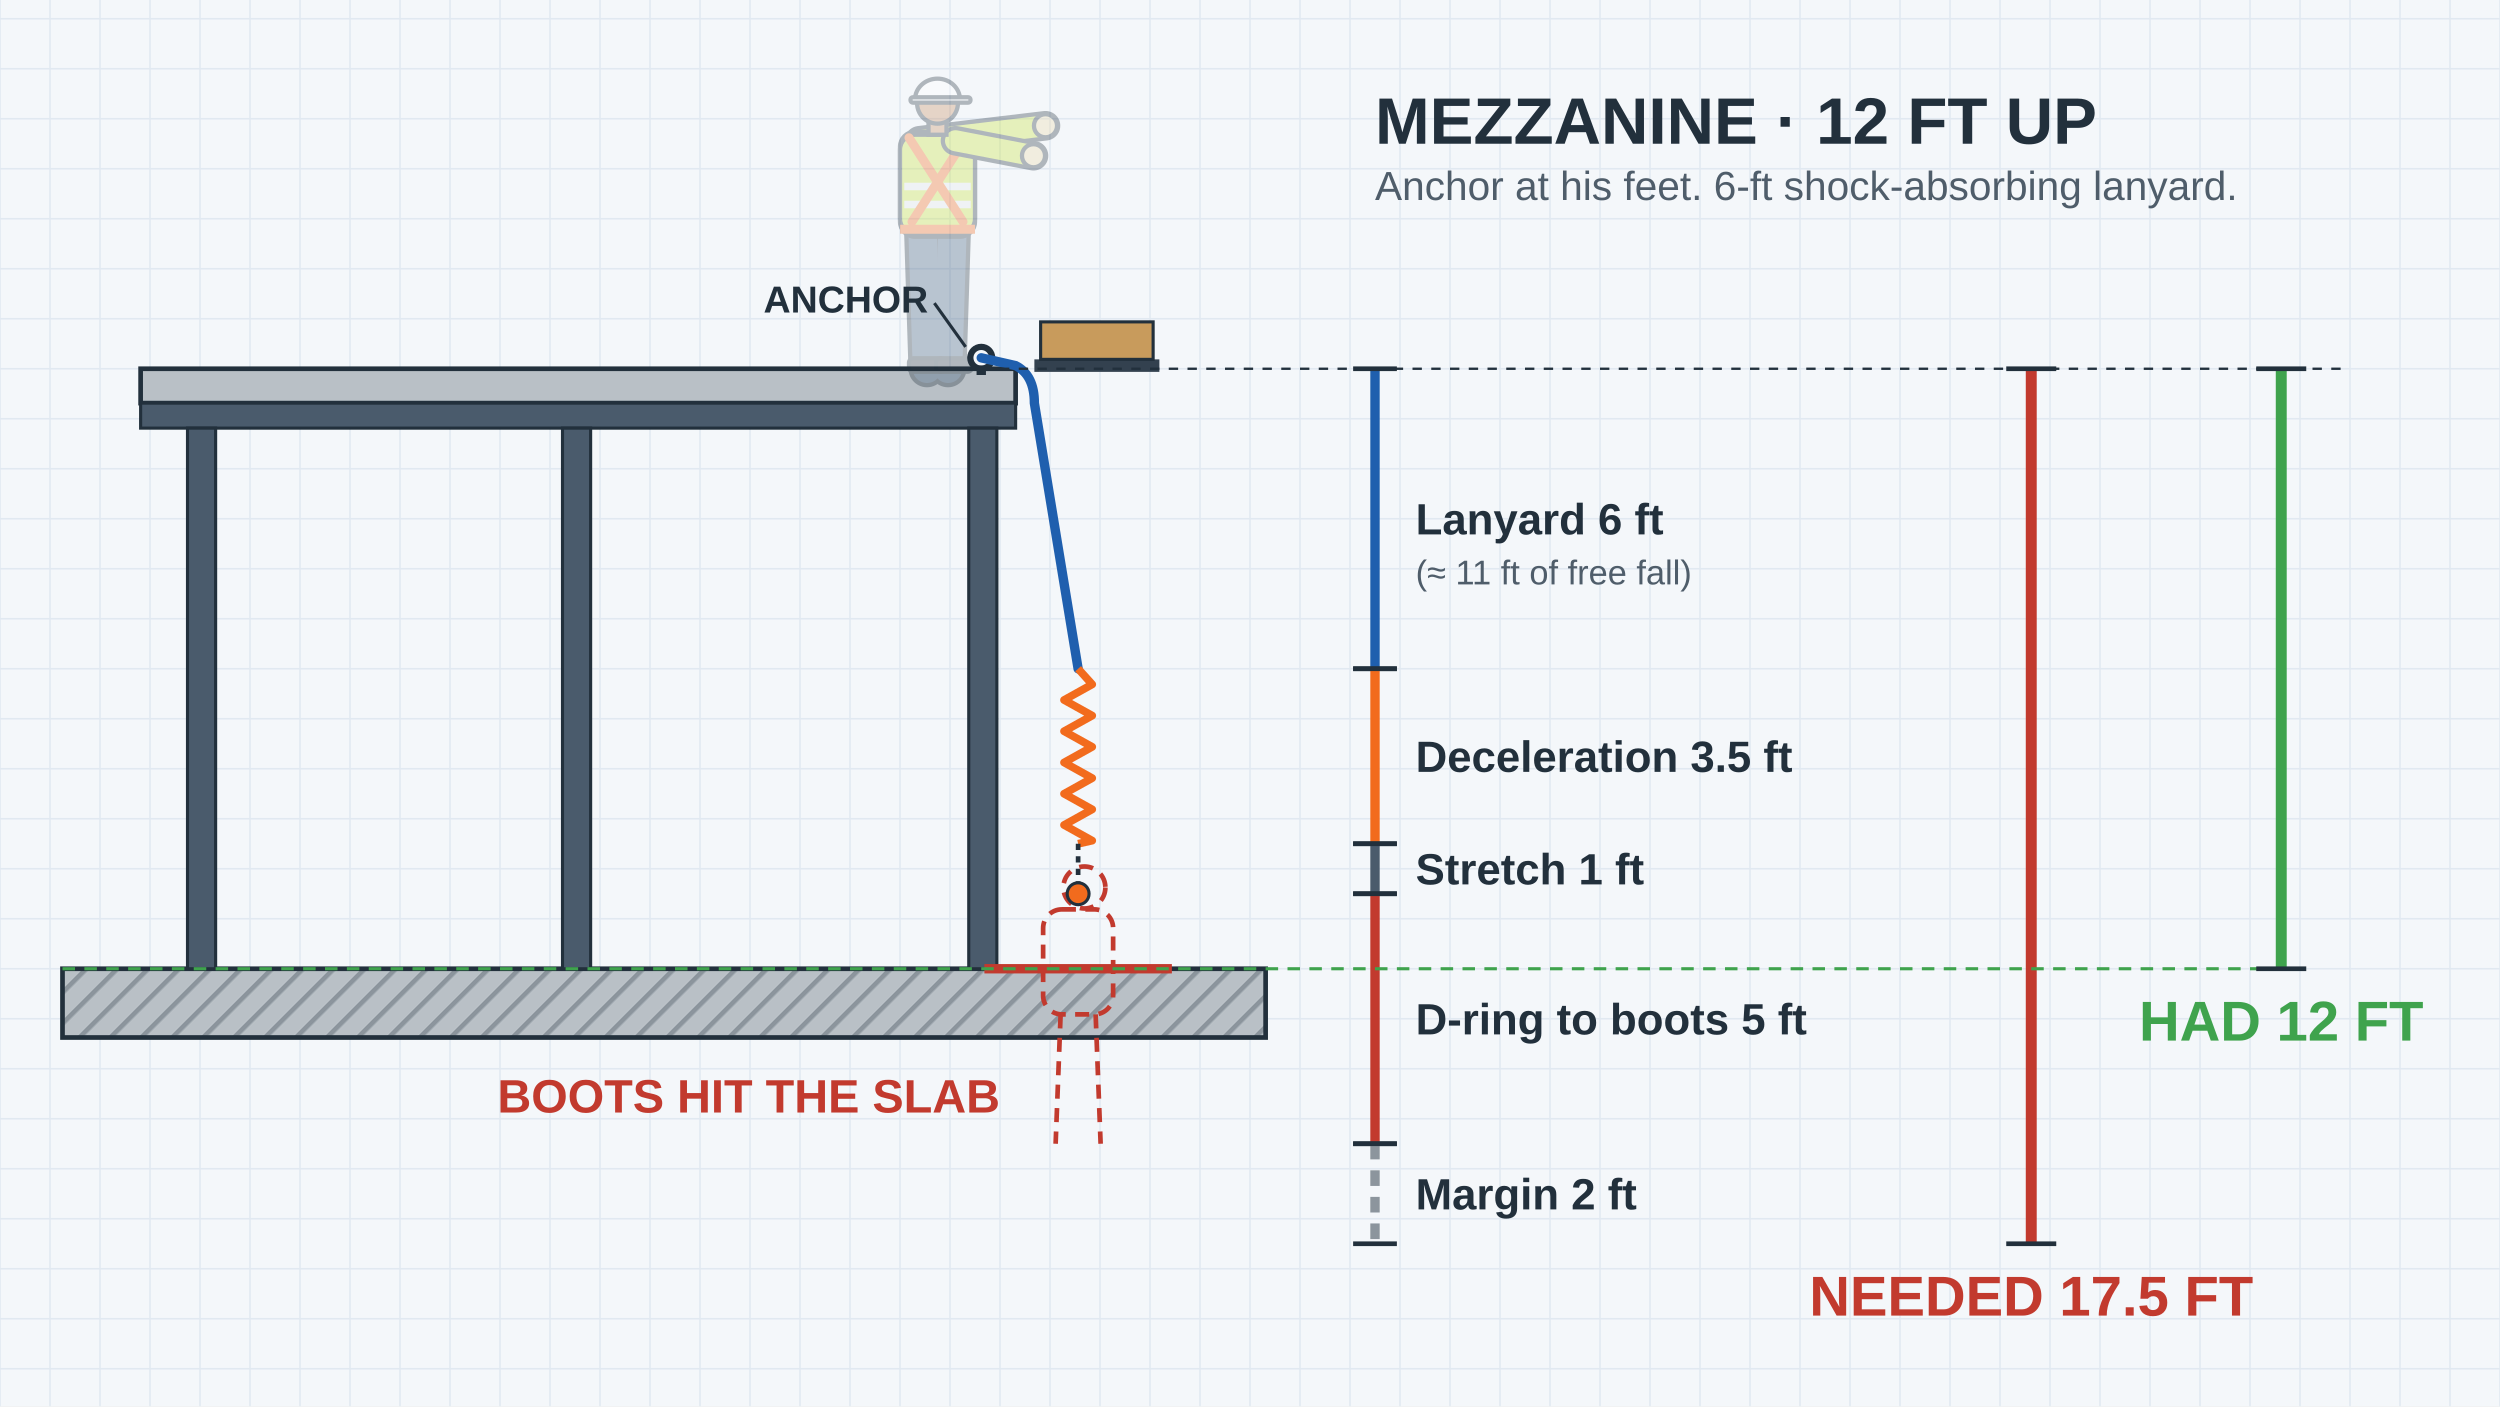
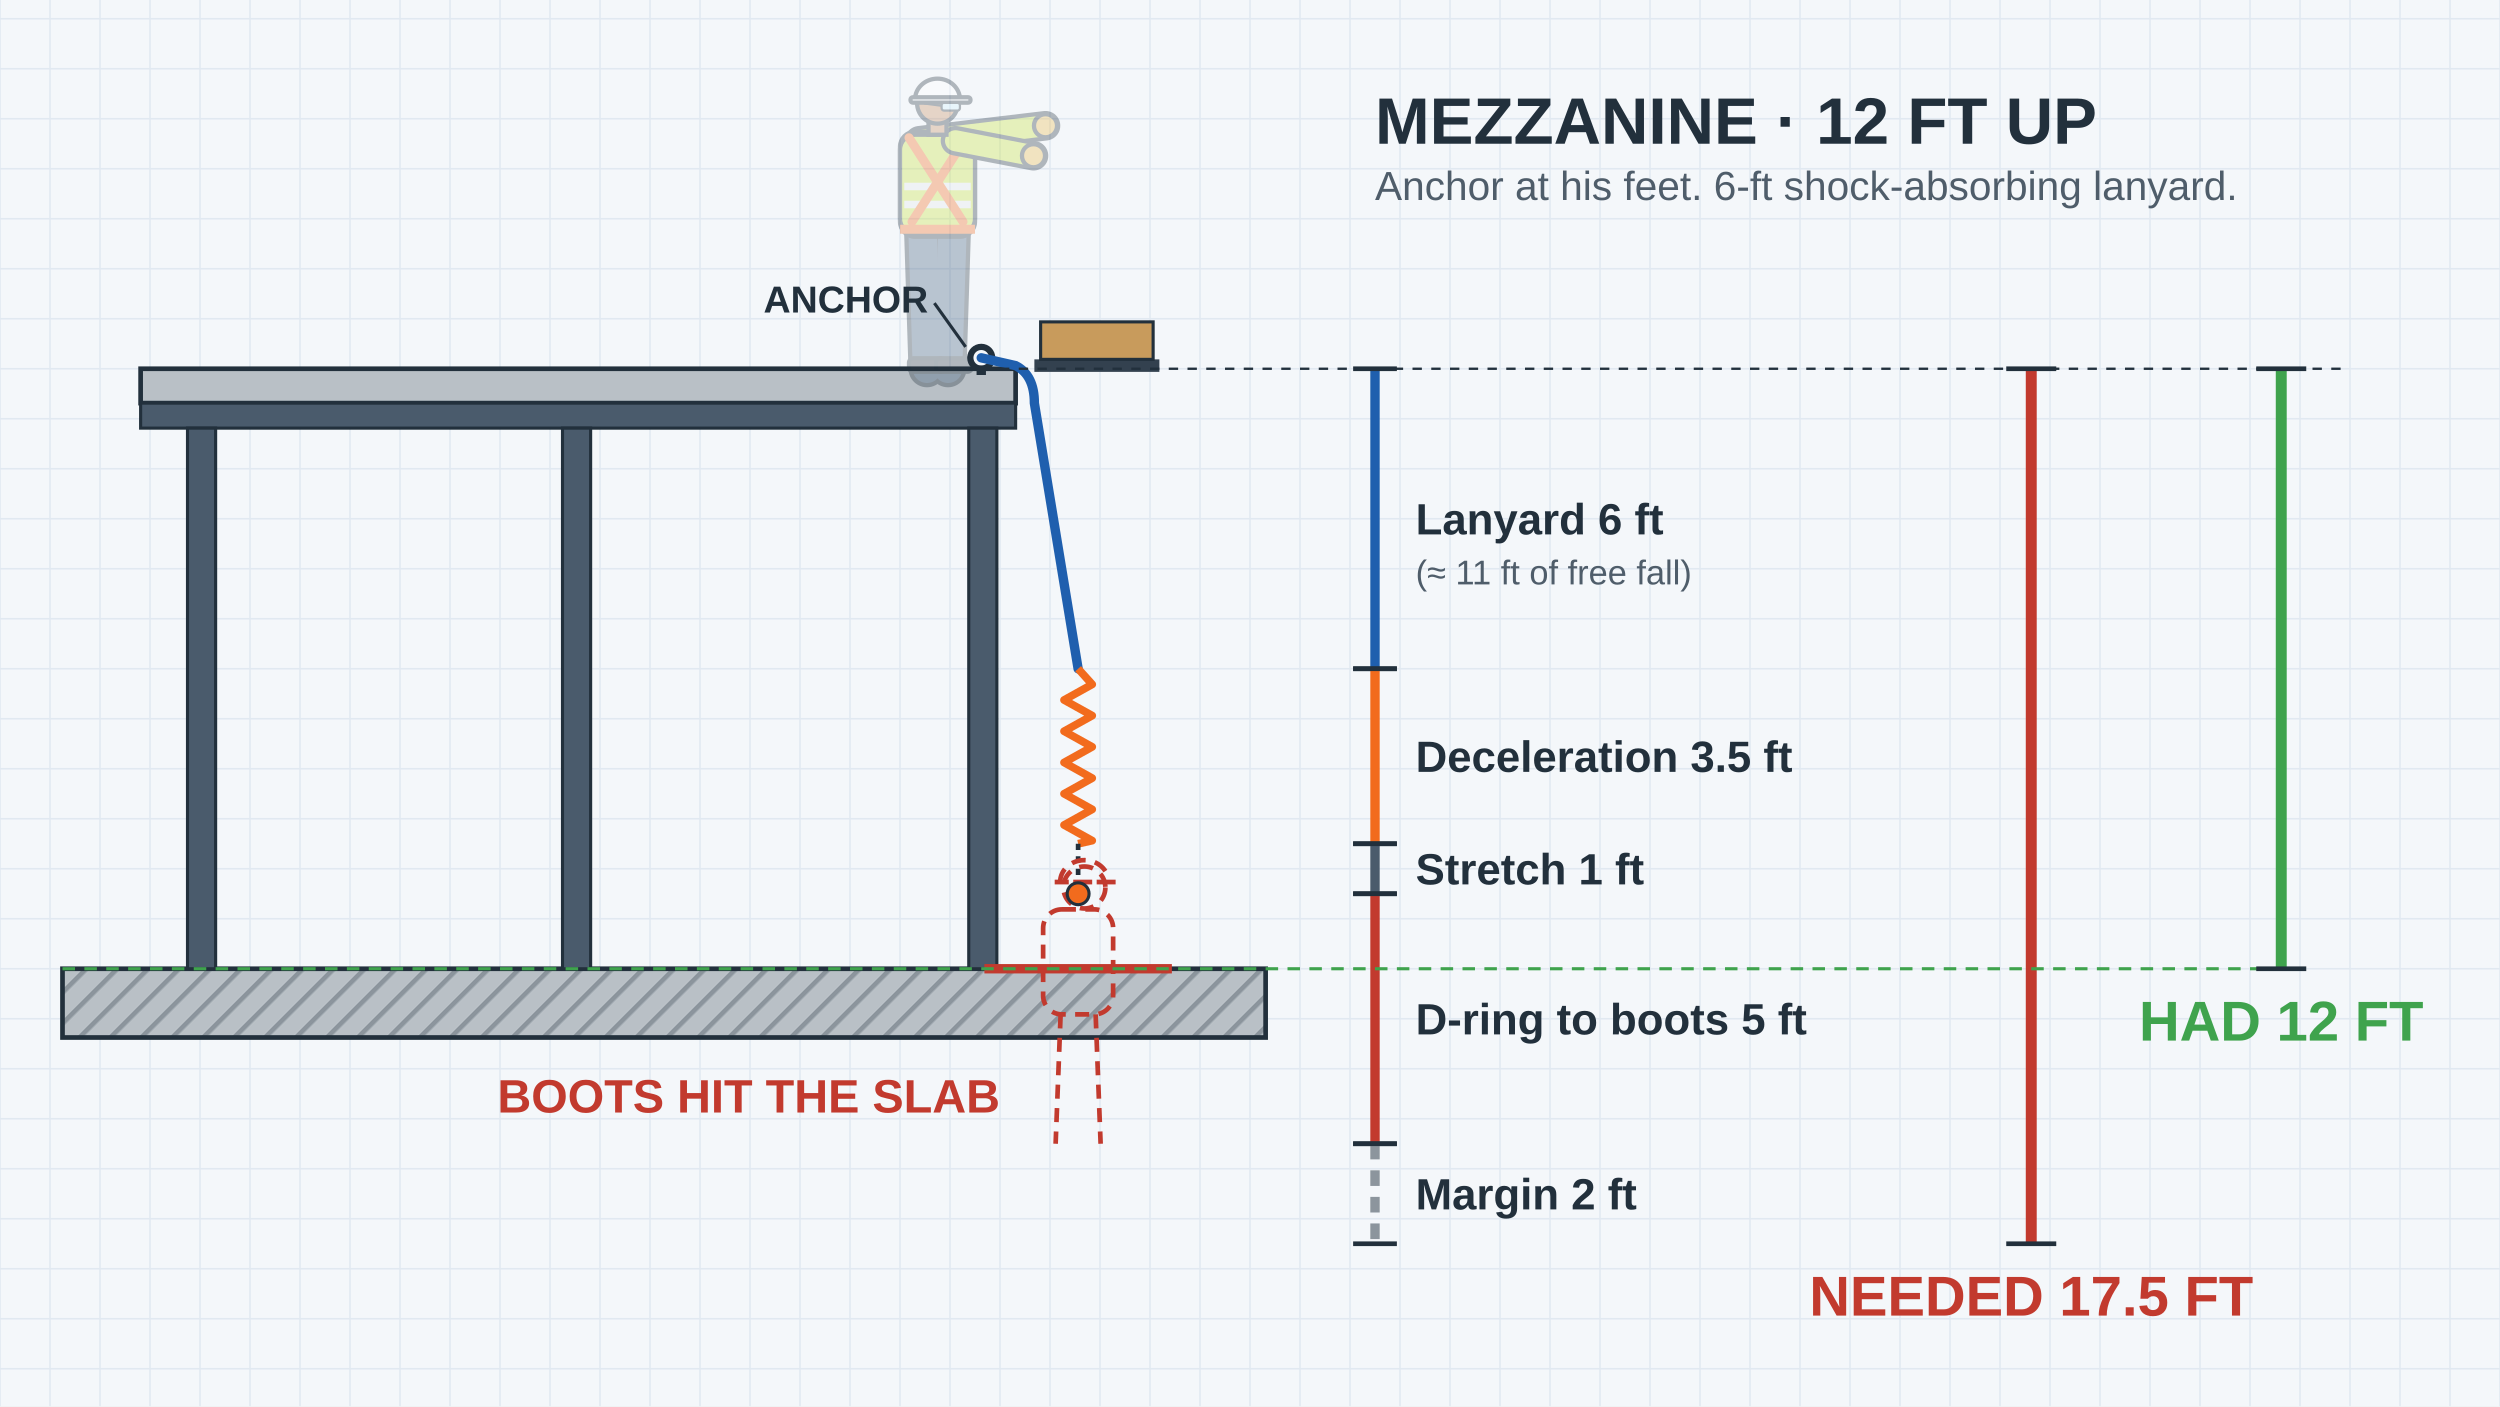
<svg xmlns="http://www.w3.org/2000/svg" viewBox="0 0 1600 900" width="1600" height="900" role="img" aria-label="Luis: 6 ft lanyard on a foot-level anchor needed 17.5 ft of clearance; the slab was 12 ft down">
  <defs>
    <pattern id="hatch" width="14" height="14" patternUnits="userSpaceOnUse" patternTransform="rotate(45)">
      <rect width="14" height="14" fill="#B9C0C6" />
      <rect width="3" height="14" fill="#8C959D" />
    </pattern>
  </defs>
  <rect width="1600" height="900" fill="#F4F7FA" />
  <path d="M 0 0 L 0 900" stroke="#E1E9F1" stroke-width="1" />
  <path d="M 32 0 L 32 900" stroke="#E1E9F1" stroke-width="1" />
  <path d="M 64 0 L 64 900" stroke="#E1E9F1" stroke-width="1" />
  <path d="M 96 0 L 96 900" stroke="#E1E9F1" stroke-width="1" />
  <path d="M 128 0 L 128 900" stroke="#E1E9F1" stroke-width="1" />
  <path d="M 160 0 L 160 900" stroke="#E1E9F1" stroke-width="1" />
  <path d="M 192 0 L 192 900" stroke="#E1E9F1" stroke-width="1" />
  <path d="M 224 0 L 224 900" stroke="#E1E9F1" stroke-width="1" />
  <path d="M 256 0 L 256 900" stroke="#E1E9F1" stroke-width="1" />
  <path d="M 288 0 L 288 900" stroke="#E1E9F1" stroke-width="1" />
  <path d="M 320 0 L 320 900" stroke="#E1E9F1" stroke-width="1" />
  <path d="M 352 0 L 352 900" stroke="#E1E9F1" stroke-width="1" />
  <path d="M 384 0 L 384 900" stroke="#E1E9F1" stroke-width="1" />
  <path d="M 416 0 L 416 900" stroke="#E1E9F1" stroke-width="1" />
  <path d="M 448 0 L 448 900" stroke="#E1E9F1" stroke-width="1" />
  <path d="M 480 0 L 480 900" stroke="#E1E9F1" stroke-width="1" />
  <path d="M 512 0 L 512 900" stroke="#E1E9F1" stroke-width="1" />
  <path d="M 544 0 L 544 900" stroke="#E1E9F1" stroke-width="1" />
  <path d="M 576 0 L 576 900" stroke="#E1E9F1" stroke-width="1" />
  <path d="M 608 0 L 608 900" stroke="#E1E9F1" stroke-width="1" />
  <path d="M 640 0 L 640 900" stroke="#E1E9F1" stroke-width="1" />
  <path d="M 672 0 L 672 900" stroke="#E1E9F1" stroke-width="1" />
  <path d="M 704 0 L 704 900" stroke="#E1E9F1" stroke-width="1" />
  <path d="M 736 0 L 736 900" stroke="#E1E9F1" stroke-width="1" />
  <path d="M 768 0 L 768 900" stroke="#E1E9F1" stroke-width="1" />
  <path d="M 800 0 L 800 900" stroke="#E1E9F1" stroke-width="1" />
  <path d="M 832 0 L 832 900" stroke="#E1E9F1" stroke-width="1" />
  <path d="M 864 0 L 864 900" stroke="#E1E9F1" stroke-width="1" />
  <path d="M 896 0 L 896 900" stroke="#E1E9F1" stroke-width="1" />
  <path d="M 928 0 L 928 900" stroke="#E1E9F1" stroke-width="1" />
  <path d="M 960 0 L 960 900" stroke="#E1E9F1" stroke-width="1" />
  <path d="M 992 0 L 992 900" stroke="#E1E9F1" stroke-width="1" />
  <path d="M 1024 0 L 1024 900" stroke="#E1E9F1" stroke-width="1" />
  <path d="M 1056 0 L 1056 900" stroke="#E1E9F1" stroke-width="1" />
  <path d="M 1088 0 L 1088 900" stroke="#E1E9F1" stroke-width="1" />
  <path d="M 1120 0 L 1120 900" stroke="#E1E9F1" stroke-width="1" />
  <path d="M 1152 0 L 1152 900" stroke="#E1E9F1" stroke-width="1" />
  <path d="M 1184 0 L 1184 900" stroke="#E1E9F1" stroke-width="1" />
  <path d="M 1216 0 L 1216 900" stroke="#E1E9F1" stroke-width="1" />
  <path d="M 1248 0 L 1248 900" stroke="#E1E9F1" stroke-width="1" />
  <path d="M 1280 0 L 1280 900" stroke="#E1E9F1" stroke-width="1" />
  <path d="M 1312 0 L 1312 900" stroke="#E1E9F1" stroke-width="1" />
  <path d="M 1344 0 L 1344 900" stroke="#E1E9F1" stroke-width="1" />
  <path d="M 1376 0 L 1376 900" stroke="#E1E9F1" stroke-width="1" />
  <path d="M 1408 0 L 1408 900" stroke="#E1E9F1" stroke-width="1" />
  <path d="M 1440 0 L 1440 900" stroke="#E1E9F1" stroke-width="1" />
  <path d="M 1472 0 L 1472 900" stroke="#E1E9F1" stroke-width="1" />
  <path d="M 1504 0 L 1504 900" stroke="#E1E9F1" stroke-width="1" />
  <path d="M 1536 0 L 1536 900" stroke="#E1E9F1" stroke-width="1" />
  <path d="M 1568 0 L 1568 900" stroke="#E1E9F1" stroke-width="1" />
  <path d="M 1600 0 L 1600 900" stroke="#E1E9F1" stroke-width="1" />
  <path d="M 0 12 L 1600 12" stroke="#E1E9F1" stroke-width="1" />
  <path d="M 0 44 L 1600 44" stroke="#E1E9F1" stroke-width="1" />
  <path d="M 0 76 L 1600 76" stroke="#E1E9F1" stroke-width="1" />
  <path d="M 0 108 L 1600 108" stroke="#E1E9F1" stroke-width="1" />
  <path d="M 0 140 L 1600 140" stroke="#E1E9F1" stroke-width="1" />
  <path d="M 0 172 L 1600 172" stroke="#E1E9F1" stroke-width="1" />
  <path d="M 0 204 L 1600 204" stroke="#E1E9F1" stroke-width="1" />
  <path d="M 0 236 L 1600 236" stroke="#E1E9F1" stroke-width="1" />
  <path d="M 0 268 L 1600 268" stroke="#E1E9F1" stroke-width="1" />
  <path d="M 0 300 L 1600 300" stroke="#E1E9F1" stroke-width="1" />
  <path d="M 0 332 L 1600 332" stroke="#E1E9F1" stroke-width="1" />
  <path d="M 0 364 L 1600 364" stroke="#E1E9F1" stroke-width="1" />
  <path d="M 0 396 L 1600 396" stroke="#E1E9F1" stroke-width="1" />
  <path d="M 0 428 L 1600 428" stroke="#E1E9F1" stroke-width="1" />
  <path d="M 0 460 L 1600 460" stroke="#E1E9F1" stroke-width="1" />
  <path d="M 0 492 L 1600 492" stroke="#E1E9F1" stroke-width="1" />
  <path d="M 0 524 L 1600 524" stroke="#E1E9F1" stroke-width="1" />
  <path d="M 0 556 L 1600 556" stroke="#E1E9F1" stroke-width="1" />
  <path d="M 0 588 L 1600 588" stroke="#E1E9F1" stroke-width="1" />
  <path d="M 0 620 L 1600 620" stroke="#E1E9F1" stroke-width="1" />
  <path d="M 0 652 L 1600 652" stroke="#E1E9F1" stroke-width="1" />
  <path d="M 0 684 L 1600 684" stroke="#E1E9F1" stroke-width="1" />
  <path d="M 0 716 L 1600 716" stroke="#E1E9F1" stroke-width="1" />
  <path d="M 0 748 L 1600 748" stroke="#E1E9F1" stroke-width="1" />
  <path d="M 0 780 L 1600 780" stroke="#E1E9F1" stroke-width="1" />
  <path d="M 0 812 L 1600 812" stroke="#E1E9F1" stroke-width="1" />
  <path d="M 0 844 L 1600 844" stroke="#E1E9F1" stroke-width="1" />
  <path d="M 0 876 L 1600 876" stroke="#E1E9F1" stroke-width="1" />
  <rect x="40" y="620" width="770" height="44" fill="url(#hatch)" stroke="#22303C" stroke-width="3" />
  <rect x="90" y="236" width="560" height="22" fill="#B9C0C6" stroke="#22303C" stroke-width="3" />
  <rect x="90" y="258" width="560" height="16" fill="#4A5B6C" stroke="#22303C" stroke-width="2" />
  <rect x="120" y="274" width="18" height="346" fill="#4A5B6C" stroke="#22303C" stroke-width="2" />
  <rect x="360" y="274" width="18" height="346" fill="#4A5B6C" stroke="#22303C" stroke-width="2" />
  <rect x="620" y="274" width="18" height="346" fill="#4A5B6C" stroke="#22303C" stroke-width="2" />
  <rect x="662" y="230" width="80" height="8" fill="#33414F" />
  <rect x="666" y="206" width="72" height="24" fill="#C89B5C" stroke="#22303C" stroke-width="2" />
  <circle cx="628" cy="229" r="7" fill="none" stroke="#22303C" stroke-width="4" />
  <rect x="625" y="234" width="6" height="6" fill="#22303C" />
  <g opacity="0.33">
    <g transform="translate(600 236) scale(1 1)">
      <path d="M -6.72 0 L -9.6 -90.24" stroke="#22303C" stroke-width="23.726" stroke-linecap="round" />
      <path d="M 6.72 0 L 9.6 -90.24" stroke="#22303C" stroke-width="23.726" stroke-linecap="round" />
      <path d="M -6.72 0 L -9.6 -90.24" stroke="#3E5A7A" stroke-width="18.24" stroke-linecap="round" />
      <path d="M 6.72 0 L 9.6 -90.24" stroke="#3E5A7A" stroke-width="18.24" stroke-linecap="round" />
      <rect x="-18.24" y="-6.72" width="23.04" height="8.64" rx="2.88" fill="#2B3540" stroke="#22303C" stroke-width="2.743" />
      <rect x="-0.96" y="-6.72" width="23.04" height="8.64" rx="2.88" fill="#2B3540" stroke="#22303C" stroke-width="2.743" />
      <path d="M -11.52 -145.92 L 69.12 -155.52" stroke="#22303C" stroke-width="18.926" stroke-linecap="round" />
      <path d="M -11.52 -145.92 L 69.12 -155.52" stroke="#C6E23A" stroke-width="13.44" stroke-linecap="round" />
-       <circle cx="69.12" cy="-155.52" r="7.392" fill="#E9D9A6" stroke="#22303C" stroke-width="2.743" />
+       <circle cx="69.12" cy="-155.52" r="7.392" fill="#E9B949" stroke="#22303C" stroke-width="2.743" />
      <rect x="-24" y="-151.68" width="48" height="67.2" rx="9.6" fill="#5E6E7E" stroke="#22303C" stroke-width="2.743" />
      <rect x="-24" y="-149.76" width="48" height="63.36" rx="9.6" fill="#C6E23A" stroke="#22303C" stroke-width="2.743" />
      <rect x="-21.257" y="-119.04" width="42.514" height="4.8" fill="#E4E8EA" />
      <rect x="-21.257" y="-107.52" width="42.514" height="4.8" fill="#E4E8EA" />
      <path d="M -18.24 -147.84 L 16.32 -94.08 M 18.24 -147.84 L -16.32 -94.08" stroke="#F26B1D" stroke-width="5.76" stroke-linecap="round" />
      <path d="M -24 -89.28 L 24 -89.28" stroke="#F26B1D" stroke-width="5.76" />
      <path d="M 11.52 -145.92 L 61.44 -136.32" stroke="#22303C" stroke-width="18.926" stroke-linecap="round" />
      <path d="M 11.52 -145.92 L 61.44 -136.32" stroke="#C6E23A" stroke-width="13.44" stroke-linecap="round" />
-       <circle cx="61.44" cy="-136.32" r="7.392" fill="#E9D9A6" stroke="#22303C" stroke-width="2.743" />
+       <circle cx="61.44" cy="-136.32" r="7.392" fill="#E9B949" stroke="#22303C" stroke-width="2.743" />
      <rect x="-5.76" y="-159.36" width="11.52" height="9.6" fill="#C68B5E" stroke="#22303C" stroke-width="2.743" />
      <circle cx="0" cy="-169.92" r="13.056" fill="#C68B5E" stroke="#22303C" stroke-width="2.743" />
      <circle cx="6.72" cy="-171.456" r="1.536" fill="#22303C" />
      <path d="M -14.4 -172.224 A 14.4 13.44 0 0 1 14.4 -172.224 Z" fill="#FFFFFF" stroke="#22303C" stroke-width="2.743" />
      <rect x="-17.28" y="-173.76" width="38.4" height="3.456" rx="1.536" fill="#FFFFFF" stroke="#22303C" stroke-width="2.743" />
+       <path d="M 2.87 -168.22 L -8.09 -169.66" stroke="#22303C" stroke-width="1.31" stroke-linecap="round" />
+       <rect x="2.61" y="-170.18" width="11.75" height="4.96" rx="1.57" fill="#CDEFFC" stroke="#22303C" stroke-width="1.44" />
    </g>
  </g>
  <path d="M 628 229 L 650 234 Q 662 240 662 258 L 690 428" stroke="#1F5FAE" stroke-width="6" fill="none" stroke-linecap="round" />
  <path d="M 690 428 L 699 438 L 681 448 L 699 458 L 681 468 L 699 478 L 681 488 L 699 498 L 681 508 L 699 518 L 681 528 L 699 538 L 690 540" stroke="#F26B1D" stroke-width="5" fill="none" stroke-linejoin="round" />
  <path d="M 690 540 L 690 572" stroke="#22303C" stroke-width="3" stroke-dasharray="4 4" />
  <g stroke="#C23A2E" stroke-width="3" stroke-dasharray="9 6" fill="none">
    <circle cx="694" cy="568" r="13.44" />
+     <path d="M 678.5 564.5 A 15.5 14 0 0 1 709.5 564.5 Z M 675 564.5 L 714 564.5" />
    <rect x="667.6" y="582" width="44.8" height="67.2" rx="12" />
    <path d="M 678.8 649.2 L 675.6 732" />
    <path d="M 701.2 649.2 L 704.4 732" />
  </g>
  <circle cx="690" cy="572" r="7" fill="#F26B1D" stroke="#22303C" stroke-width="2" />
  <path d="M 630 620 L 750 620" stroke="#C23A2E" stroke-width="6" />
  <text x="640" y="712" text-anchor="end" font-family="Barlow Condensed, 'Arial Narrow', Arial, sans-serif" font-weight="800" font-size="30" fill="#C23A2E">BOOTS HIT THE SLAB</text>
  <path d="M 640 236 L 1500 236" stroke="#22303C" stroke-width="1.5" stroke-dasharray="6 6" />
  <path d="M 880 236 L 880 428" stroke="#1F5FAE" stroke-width="6" />
  <path d="M 866 236 L 894 236 M 866 428 L 894 428" stroke="#22303C" stroke-width="3" />
  <text x="906" y="342" font-family="Barlow Condensed, 'Arial Narrow', Arial, sans-serif" font-weight="700" font-size="28" fill="#22303C">Lanyard 6 ft</text>
  <path d="M 880 428 L 880 540" stroke="#F26B1D" stroke-width="6" />
  <path d="M 866 428 L 894 428 M 866 540 L 894 540" stroke="#22303C" stroke-width="3" />
  <text x="906" y="494" font-family="Barlow Condensed, 'Arial Narrow', Arial, sans-serif" font-weight="700" font-size="28" fill="#22303C">Deceleration 3.5 ft</text>
  <path d="M 880 540 L 880 572" stroke="#4A5B6C" stroke-width="6" />
  <path d="M 866 540 L 894 540 M 866 572 L 894 572" stroke="#22303C" stroke-width="3" />
  <text x="906" y="566" font-family="Barlow Condensed, 'Arial Narrow', Arial, sans-serif" font-weight="700" font-size="28" fill="#22303C">Stretch 1 ft</text>
  <path d="M 880 572 L 880 732" stroke="#C23A2E" stroke-width="6" />
  <path d="M 866 572 L 894 572 M 866 732 L 894 732" stroke="#22303C" stroke-width="3" />
  <text x="906" y="662" font-family="Barlow Condensed, 'Arial Narrow', Arial, sans-serif" font-weight="700" font-size="28" fill="#22303C">D-ring to boots 5 ft</text>
  <path d="M 880 732 L 880 796" stroke="#8C959D" stroke-width="6" stroke-dasharray="10 7" />
  <path d="M 866 732 L 894 732 M 866 796 L 894 796" stroke="#22303C" stroke-width="3" />
  <text x="906" y="774" font-family="Barlow Condensed, 'Arial Narrow', Arial, sans-serif" font-weight="700" font-size="28" fill="#22303C">Margin 2 ft</text>
  <text x="906" y="374" font-family="Barlow Condensed, 'Arial Narrow', Arial, sans-serif" font-weight="500" font-size="22" fill="#4F5D6A">(≈ 11 ft of free fall)</text>
  <path d="M 1300 236 L 1300 796" stroke="#C23A2E" stroke-width="7" />
  <path d="M 1284 236 L 1316 236 M 1284 796 L 1316 796" stroke="#22303C" stroke-width="3" />
  <text x="1300" y="842" text-anchor="middle" font-family="Barlow Condensed, 'Arial Narrow', Arial, sans-serif" font-weight="800" font-size="36" fill="#C23A2E">NEEDED 17.5 FT</text>
  <path d="M 40 620 L 1460 620" stroke="#3FA34D" stroke-width="2" stroke-dasharray="8 6" />
  <path d="M 1460 236 L 1460 620" stroke="#3FA34D" stroke-width="7" />
  <path d="M 1444 236 L 1476 236 M 1444 620 L 1476 620" stroke="#22303C" stroke-width="3" />
  <text x="1460" y="666" text-anchor="middle" font-family="Barlow Condensed, 'Arial Narrow', Arial, sans-serif" font-weight="800" font-size="36" fill="#3FA34D">HAD 12 FT</text>
  <text x="880" y="92" font-family="Barlow Condensed, 'Arial Narrow', Arial, sans-serif" font-weight="800" font-size="42" fill="#22303C">MEZZANINE · 12 FT UP</text>
  <text x="880" y="128" font-family="Barlow Condensed, 'Arial Narrow', Arial, sans-serif" font-weight="500" font-size="26" fill="#4F5D6A">Anchor at his feet. 6-ft shock-absorbing lanyard.</text>
  <text x="594" y="200" font-family="Barlow Condensed, 'Arial Narrow', Arial, sans-serif" font-weight="700" font-size="24" fill="#22303C" text-anchor="end">ANCHOR</text>
  <path d="M 598 194 L 618 222" stroke="#22303C" stroke-width="2" />
</svg>
